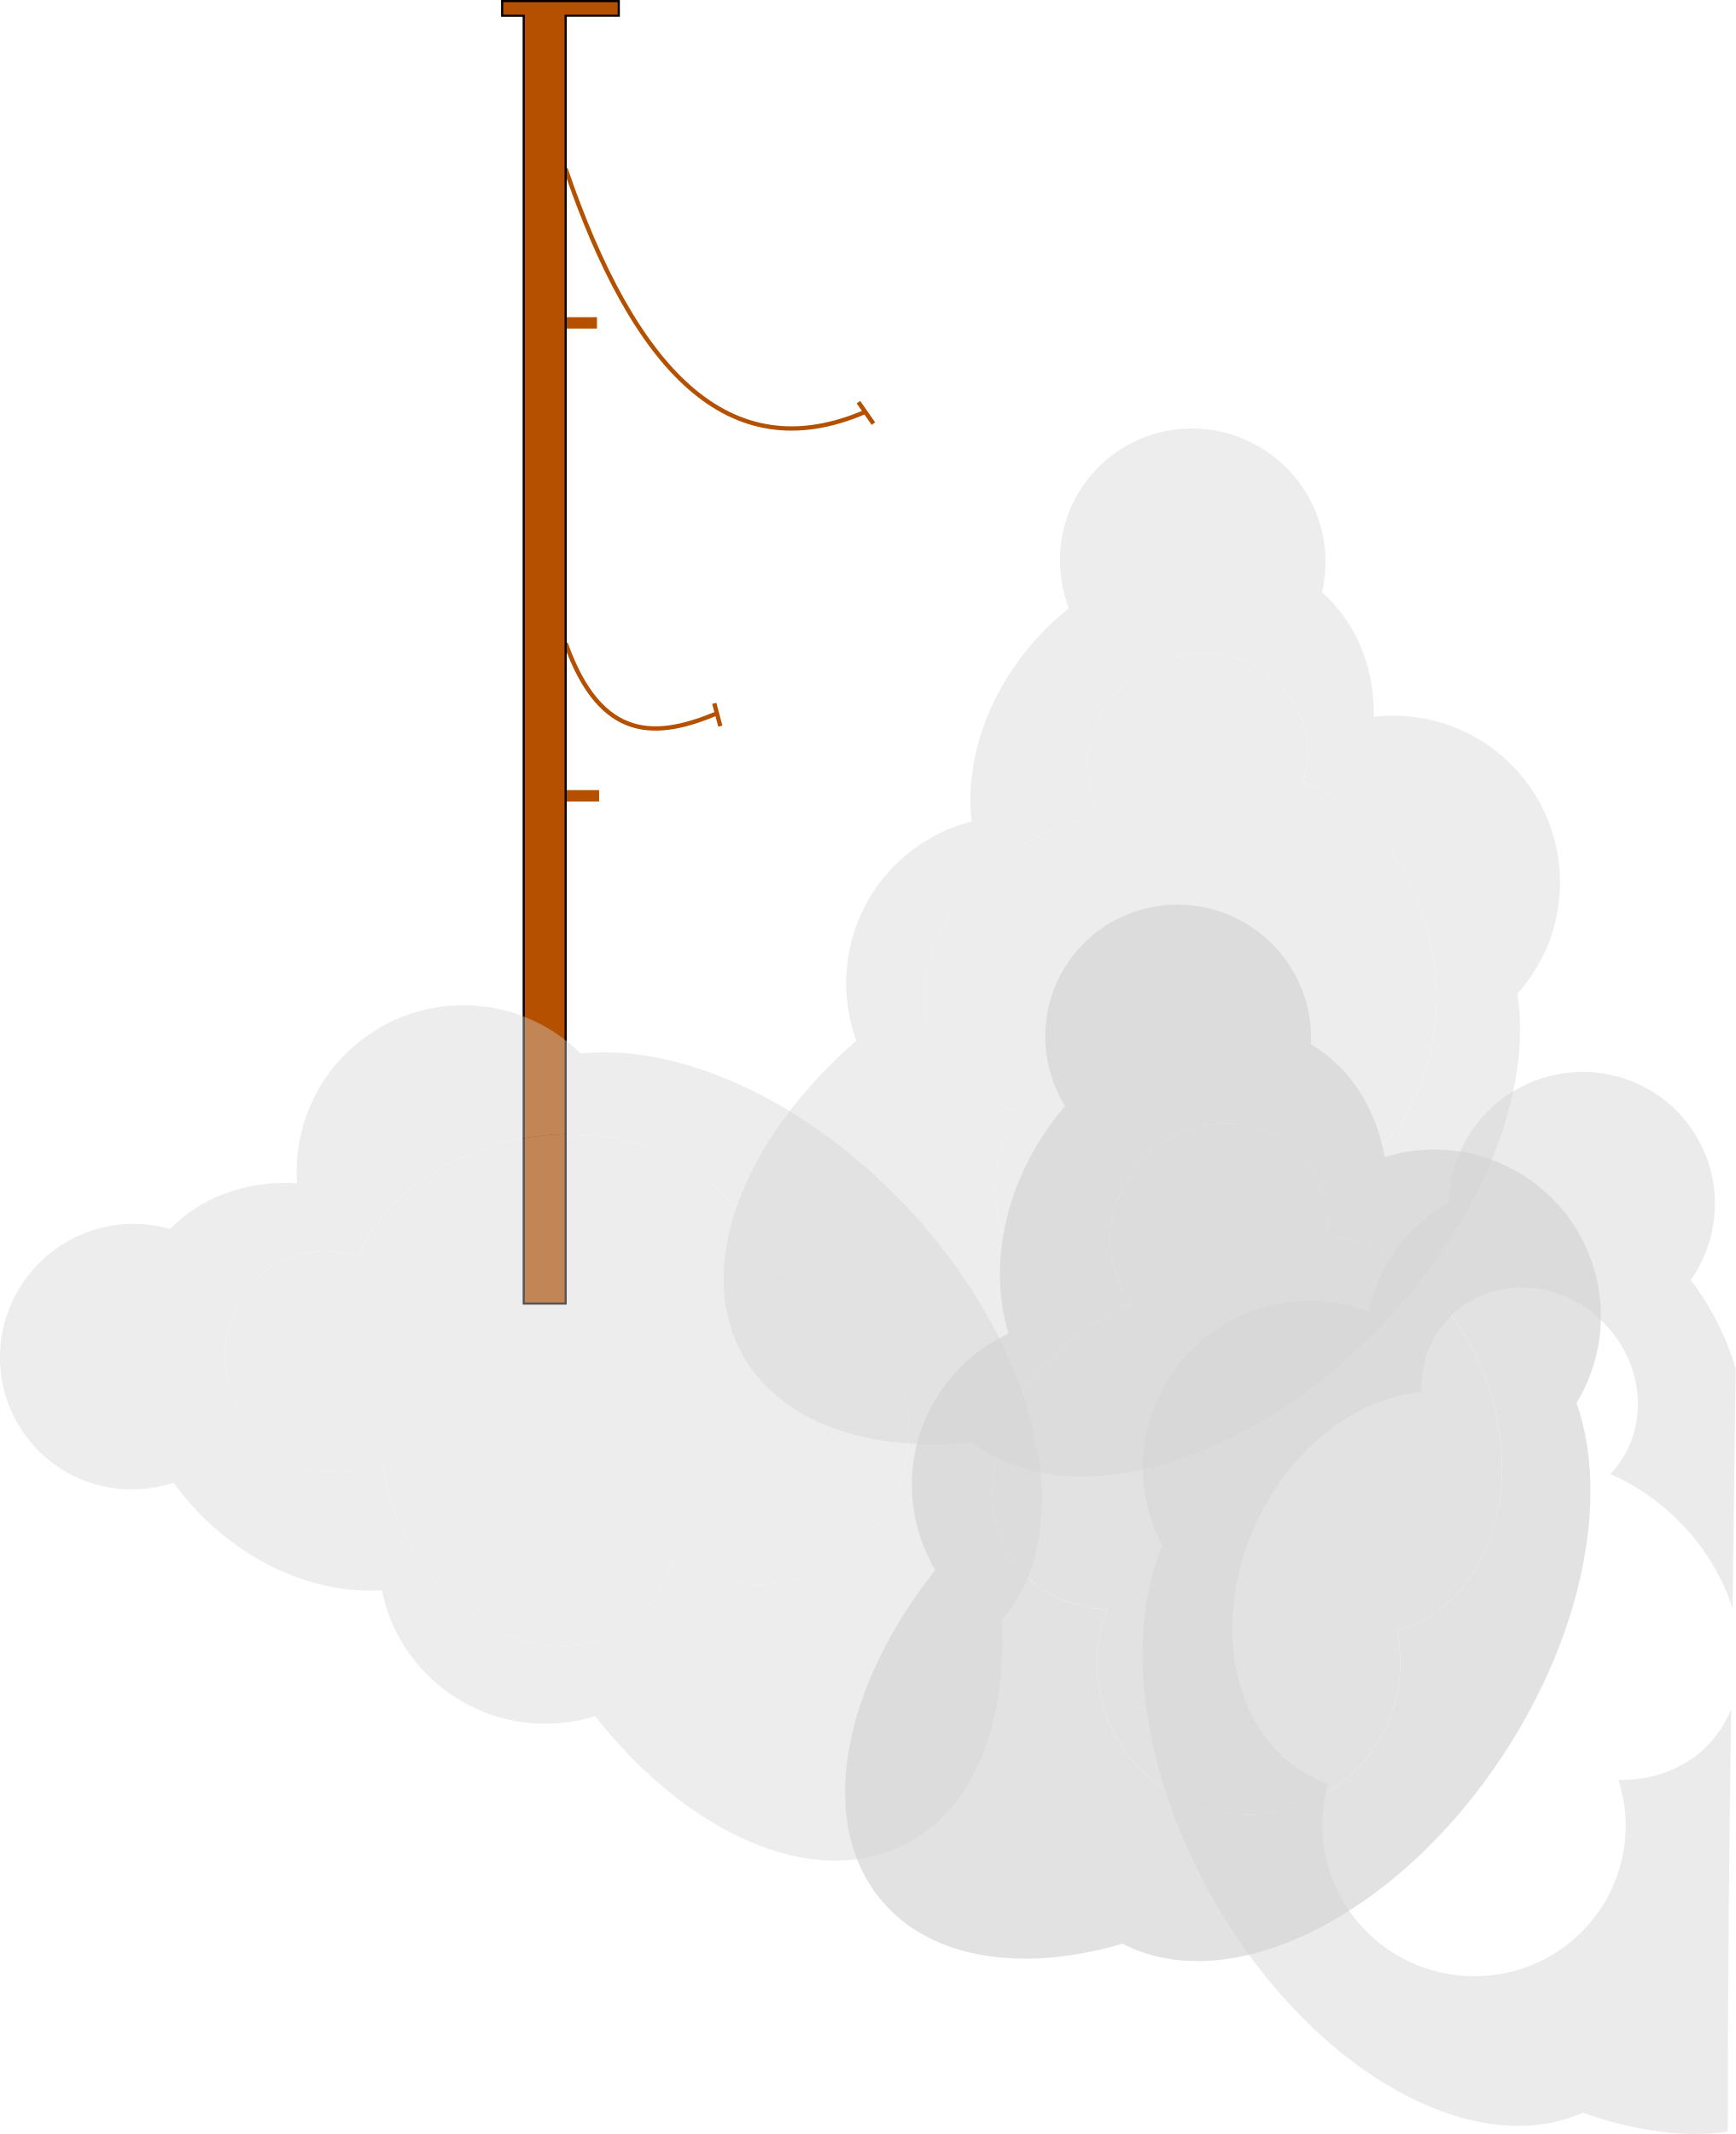
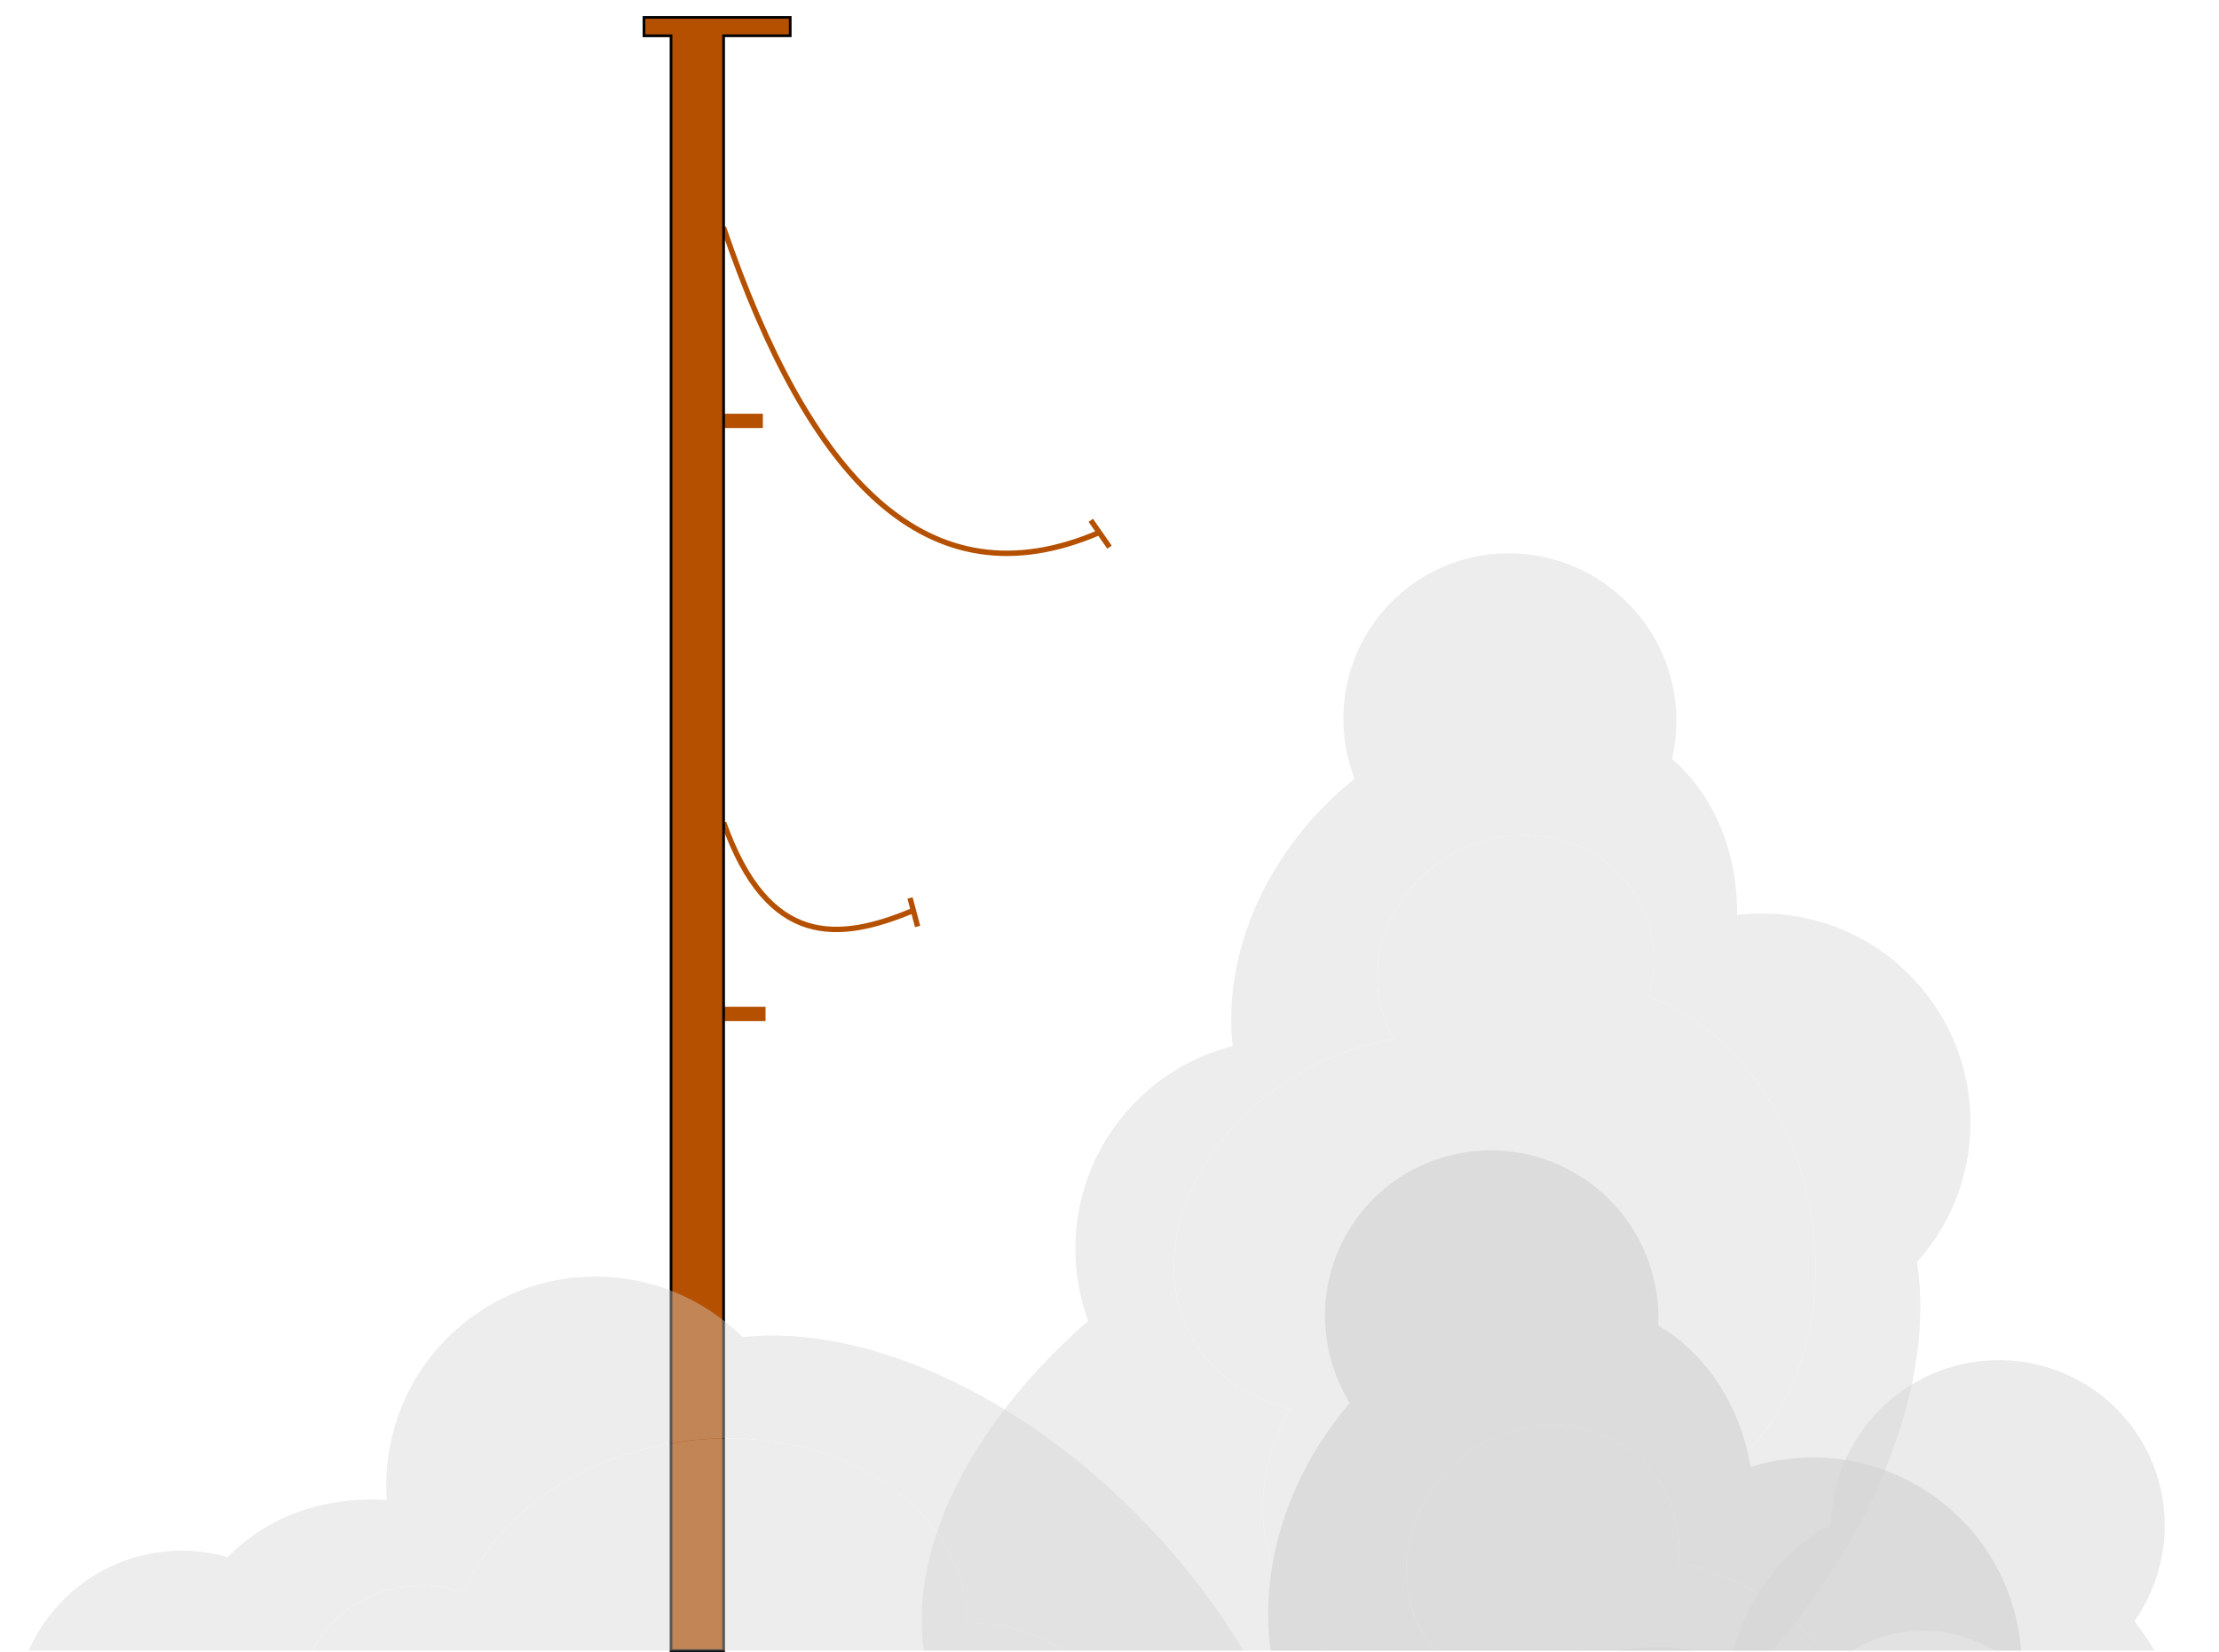
- <svg xmlns="http://www.w3.org/2000/svg" viewBox="0 0 404.76 497.62">
+ <svg xmlns="http://www.w3.org/2000/svg" viewBox="0 0 412.7 307.2">
  <defs>
-     <style>.d,.e{fill:#d3d3d3;}.f,.g{fill:#b45000;}.f,.h{stroke:#b45000;}.i{opacity:.41;}.j{opacity:.66;}.g{stroke:#000;stroke-width:.5px;}.h{fill:none;}.e{opacity:.46;}</style>
+     <style>.e,.f{fill:none;}.g,.h{fill:#d3d3d3;}.i,.j{fill:#b45000;}.i,.f{stroke:#b45000;}.k{opacity:.41;}.l{opacity:.66;}.m{clip-path:url(#d);}.j{stroke:#000;stroke-width:.5px;}.h{opacity:.46;}</style>
+     <clipPath id="d">
+       <rect class="e" width="412.7" height="306.95" />
+     </clipPath>
  </defs>
  <g id="a" />
  <g id="b">
    <g id="c">
      <g>
-         <path class="h" d="M131.88,39.3c15.91,46.61,37.88,70.57,69.98,56.71" />
-         <path class="h" d="M131.92,150c8.28,23.3,21.41,22.19,35.49,16.25" />
-         <line class="h" x1="200.2" y1="93.78" x2="203.69" y2="98.78" />
-         <line class="f" x1="166.58" y1="164.01" x2="167.99" y2="169.32" />
-         <rect class="f" x="126.45" y="74.46" width="12.27" height="1.66" />
-         <rect class="f" x="126.95" y="184.74" width="12.27" height="1.66" />
-         <path class="g" d="M122.14,282.89c0-68.25,0-278.74,0-278.74,0,0,0-.24,0-.47h-5.03V.25h27.2V3.67h-12.39V303.97h-9.78s0-7.88,0-21.08Z" />
+         <path class="f" d="M134.55,42.28c15.91,46.61,37.88,70.57,69.98,56.71" />
+         <path class="f" d="M134.59,152.97c8.28,23.3,21.41,22.19,35.49,16.25" />
+         <line class="f" x1="202.87" y1="96.76" x2="206.35" y2="101.75" />
+         <line class="i" x1="169.25" y1="166.99" x2="170.66" y2="172.29" />
+         <rect class="i" x="129.11" y="77.44" width="12.27" height="1.66" />
+         <rect class="i" x="129.61" y="187.72" width="12.27" height="1.66" />
+         <path class="j" d="M124.8,285.87c0-68.25,0-278.74,0-278.74,0,0,0-.24,0-.47h-5.03V3.23h27.2v3.42h-12.39V306.95h-9.78s0-7.88,0-21.08Z" />
      </g>
-       <g class="i">
-         <path class="d" d="M351.82,177.66c-8.72-8.34-20.31-11.82-31.42-10.5,.12-10.79-3.52-20.88-11.12-28.14-.32-.31-.64-.6-.97-.88,2.42-10.34-.56-21.68-8.82-29.57-12.41-11.86-32.01-11.48-43.79,.84-8.5,8.89-10.6,21.59-6.44,32.42-2.18,1.74-4.28,3.66-6.28,5.75-12.41,12.98-18.02,29.5-16.38,43.98-6.83,1.74-13.27,5.35-18.5,10.82-10.58,11.08-13.32,26.79-8.38,40.28-26.44,23.01-38.12,52.76-26.44,73.44,8.93,15.79,29.41,22.63,53.44,20.2,22.19,17.36,64.05,5.69,95.6-27.33,23.67-24.78,35.08-54.77,31.55-77.25,14-15.55,13.16-39.52-2.07-54.06Zm-26.4,85.72c-4.93,6.44-11.57,10.93-19.38,12.43-1.04,.21-2.08,.34-3.12,.43,.05,.61,.05,1.24,.04,1.86-.35,19.42-16.48,34.87-36.02,34.51-19.54-.35-35.09-16.38-34.73-35.8,.06-3.05,.5-5.99,1.28-8.8,.89-3.21,2.24-6.23,3.96-8.98-3.18-.75-6.15-1.92-8.82-3.5-3.76-2.23-6.92-5.24-9.21-9.02-2.88-4.76-4.05-10.17-3.71-15.73,.57-9.53,5.62-19.49,14.12-27.33,2.53-2.34,5.36-4.48,8.48-6.36,3.29-1.99,6.68-3.57,10.11-4.76,2.7-.94,5.42-1.64,8.11-2.08-6.04-10.53-2.75-24.14,7.34-32.01,.86-.66,1.77-1.3,2.73-1.87,9.41-5.71,20.74-5.2,28.69,.43,2.5,1.76,4.65,4.04,6.31,6.78,1.7,2.83,2.73,5.87,3.12,8.99,.42,3.25,.13,6.58-.8,9.78,4.01,1.41,7.84,3.6,11.38,6.44,3.99,3.22,7.57,7.28,10.57,12,3.74,5.92,6.56,12.87,8.03,20.53,1.49,7.73,1.44,15.32,.11,22.27-1.43,7.56-4.4,14.38-8.59,19.8Z" />
-         <path class="d" d="M334,243.58c-1.43,7.56-4.4,14.38-8.59,19.8-4.93,6.44-11.57,10.93-19.38,12.43-1.04,.21-2.08,.34-3.12,.43,.05,.61,.05,1.24,.04,1.86-.35,19.42-16.48,34.87-36.02,34.51-19.54-.35-35.09-16.38-34.73-35.8,.06-3.05,.5-5.99,1.28-8.8,.89-3.21,2.24-6.23,3.96-8.98-3.18-.75-6.15-1.92-8.82-3.5-3.76-2.23-6.92-5.24-9.21-9.02-2.88-4.76-4.05-10.17-3.71-15.73,.57-9.53,5.62-19.49,14.12-27.33,2.53-2.34,5.36-4.48,8.48-6.36,3.29-1.99,6.68-3.57,10.11-4.76,2.7-.94,5.42-1.64,8.11-2.08-6.04-10.53-2.75-24.14,7.34-32.01,.86-.66,1.77-1.3,2.73-1.87,9.41-5.71,20.74-5.2,28.69,.43,2.5,1.76,4.65,4.04,6.31,6.78,1.7,2.83,2.73,5.87,3.12,8.99,.42,3.25,.13,6.58-.8,9.78,4.01,1.41,7.84,3.6,11.38,6.44,3.99,3.22,7.57,7.28,10.57,12,3.74,5.92,6.56,12.87,8.03,20.53,1.49,7.73,1.44,15.32,.11,22.27Z" />
-       </g>
-       <path class="e" d="M403.72,398.58c-1.31,3.24-3.22,6.19-5.75,8.71-3.13,3.12-6.94,5.27-11.12,6.52-2.97,.89-6.14,1.31-9.41,1.26,1.01,3.09,1.58,6.35,1.68,9.67,.08,2.91-.2,5.88-.88,8.85-4.35,18.93-23.31,30.72-42.36,26.34-19.04-4.38-30.96-23.27-26.61-42.2,.14-.61,.29-1.21,.49-1.8-.99-.33-1.97-.72-2.92-1.17-7.21-3.35-12.57-9.31-15.8-16.75-2.75-6.27-3.99-13.6-3.55-21.28,.39-7.07,2.17-14.44,5.49-21.58,3.28-7.08,7.69-13.14,12.75-17.98,4.05-3.86,8.51-6.93,13.16-9.09,4.12-1.9,8.36-3.1,12.6-3.49-.13-3.32,.4-6.62,1.59-9.68,1.13-2.93,2.87-5.64,5.2-7.97,2.28-2.26,4.92-3.94,7.76-5.05,9.08-3.54,20.19-1.3,27.94,6.52,.79,.79,1.52,1.63,2.19,2.48,7.89,10.07,7.8,24.07-.61,32.83,2.51,1.08,4.97,2.41,7.37,3.98,3.04,1.98,5.94,4.33,8.66,7.06,2.57,2.58,4.8,5.34,6.69,8.22,2.57,3.9,4.49,8,5.77,12.12,.11-7.61,.21-15.21,.32-22.82-.03-.02-.06-.04-.09-.05,.03-.09,.06-.19,.09-.28,.15-10.95,.29-21.89,.41-32.82-1.35-4.57-3.25-9.13-5.76-13.54-1.43-2.51-3.01-4.88-4.7-7.1,6.65-9.5,7.69-22.33,1.59-33.02-8.45-14.8-27.38-19.91-42.29-11.4-9.92,5.66-15.56,15.94-15.71,26.56-.39,.19-.77,.4-1.15,.62-9.13,5.2-15.1,14.12-17.59,24.62-10.46-3.97-22.54-3.4-33.02,2.59-18.3,10.43-24.9,33.49-15.08,51.96-8.85,20.96-5.04,52.82,11.94,82.59,22.64,39.67,60.43,61.11,86.16,49.63,11.98,4.31,23.62,5.87,33.79,4.46-.04-32.78,.32-65.65,.77-98.53Z" />
-       <g class="j">
-         <path class="d" d="M355.74,274.39c-10.1-6.61-22.13-7.9-32.81-4.57-1.85-10.63-7.29-19.89-16.08-25.63-.37-.24-.74-.47-1.11-.69,.49-10.61-4.52-21.21-14.08-27.46-14.37-9.38-33.57-5.42-42.89,8.84-6.73,10.3-6.46,23.17-.39,33.05-1.82,2.11-3.54,4.38-5.12,6.8-9.82,15.03-12.32,32.3-8.06,46.24-6.39,2.96-12.07,7.69-16.21,14.02-8.38,12.83-8.19,28.78-.87,41.13-21.78,27.46-27.82,58.84-12.55,77.04,11.67,13.89,33.06,16.87,56.24,10.08,25,13.01,64.01-6.13,88.98-44.37,18.74-28.69,24.46-60.27,16.88-81.72,10.91-17.85,5.71-41.26-11.93-52.77Zm-10.27,89.1c-3.67,7.23-9.38,12.86-16.78,15.77-.98,.39-1.98,.72-2.99,.99,.16,.59,.27,1.21,.38,1.82,3.2,19.15-9.82,37.3-29.09,40.52-19.27,3.23-37.49-9.68-40.7-28.84-.5-3.01-.6-5.99-.35-8.88,.29-3.31,1.06-6.53,2.25-9.55-3.26-.15-6.4-.76-9.31-1.83-4.1-1.5-7.77-3.88-10.71-7.18-3.7-4.15-5.84-9.25-6.52-14.79-1.18-9.47,1.95-20.19,8.88-29.45,2.06-2.76,4.45-5.38,7.17-7.81,2.87-2.56,5.91-4.73,9.06-6.53,2.49-1.42,5.03-2.6,7.59-3.53-7.87-9.25-7.12-23.23,1.36-32.81,.72-.81,1.51-1.6,2.34-2.34,8.2-7.34,19.44-8.91,28.28-4.83,2.78,1.28,5.31,3.12,7.45,5.51,2.19,2.47,3.76,5.27,4.71,8.27,1,3.12,1.34,6.45,1.01,9.76,4.2,.65,8.37,2.1,12.36,4.24,4.51,2.43,8.78,5.77,12.59,9.86,4.76,5.14,8.8,11.45,11.65,18.71,2.88,7.33,4.22,14.79,4.18,21.87-.02,7.7-1.7,14.94-4.82,21.03Z" />
-         <path class="d" d="M350.29,342.46c-.02,7.7-1.7,14.94-4.82,21.03-3.67,7.23-9.38,12.86-16.78,15.77-.98,.39-1.98,.72-2.99,.99,.16,.59,.27,1.21,.38,1.82,3.2,19.15-9.82,37.3-29.09,40.52-19.27,3.23-37.49-9.68-40.7-28.84-.5-3.01-.6-5.99-.35-8.88,.29-3.31,1.06-6.53,2.25-9.55-3.26-.15-6.4-.76-9.31-1.83-4.1-1.5-7.77-3.88-10.71-7.18-3.7-4.15-5.84-9.25-6.52-14.79-1.18-9.47,1.95-20.19,8.88-29.45,2.06-2.76,4.45-5.38,7.17-7.81,2.87-2.56,5.91-4.73,9.06-6.53,2.49-1.42,5.03-2.6,7.59-3.53-7.87-9.25-7.12-23.23,1.36-32.81,.72-.81,1.51-1.6,2.34-2.34,8.2-7.34,19.44-8.91,28.28-4.83,2.78,1.28,5.31,3.12,7.45,5.51,2.19,2.47,3.76,5.27,4.71,8.27,1,3.12,1.34,6.45,1.01,9.76,4.2,.65,8.37,2.1,12.36,4.24,4.51,2.43,8.78,5.77,12.59,9.86,4.76,5.14,8.8,11.45,11.65,18.71,2.88,7.33,4.22,14.79,4.18,21.87Z" />
-       </g>
-       <g class="i">
-         <path class="d" d="M81.3,245.07c-8.76,8.3-12.8,19.71-12.03,30.87-10.77-.65-21.03,2.5-28.65,9.73-.32,.3-.63,.61-.93,.92-10.21-2.93-21.68-.5-29.97,7.36-12.45,11.81-13.03,31.4-1.3,43.78,8.47,8.93,21.05,11.64,32.07,8.02,1.63,2.26,3.44,4.46,5.44,6.55,12.36,13.03,28.58,19.45,43.13,18.52,1.4,6.9,4.69,13.52,9.9,19.01,10.55,11.11,26.11,14.62,39.82,10.35,21.69,27.54,50.82,40.66,72.06,30.01,16.21-8.15,24.05-28.27,22.8-52.39,18.43-21.32,8.82-63.69-22.61-96.83-23.58-24.86-52.99-37.72-75.61-35.3-14.85-14.74-38.82-15.09-54.1-.59Zm84.32,30.57c6.19,5.24,10.34,12.1,11.47,19.97,.16,1.05,.24,2.09,.27,3.14,.61-.02,1.24,.01,1.86,.05,19.38,1.31,34.02,18.17,32.71,37.67-1.31,19.5-18.08,34.24-37.46,32.94-3.04-.21-5.96-.79-8.72-1.71-3.16-1.05-6.11-2.54-8.77-4.4-.9,3.14-2.22,6.05-3.93,8.64-2.41,3.64-5.57,6.66-9.46,8.76-4.89,2.64-10.35,3.55-15.9,2.93-9.49-1.04-19.19-6.56-26.61-15.44-2.21-2.64-4.21-5.57-5.94-8.78-1.83-3.38-3.24-6.85-4.26-10.33-.81-2.75-1.37-5.49-1.68-8.2-10.82,5.52-24.24,1.57-31.61-8.9-.62-.89-1.21-1.84-1.74-2.82-5.25-9.68-4.18-20.97,1.83-28.63,1.88-2.41,4.26-4.45,7.08-5.97,2.91-1.56,6-2.44,9.13-2.68,3.27-.26,6.58,.19,9.72,1.27,1.6-3.94,3.98-7.66,6.99-11.05,3.41-3.83,7.64-7.21,12.51-9.97,6.1-3.45,13.18-5.92,20.9-7.01,7.8-1.11,15.37-.69,22.25,.98,7.48,1.8,14.14,5.1,19.35,9.55Z" />
-         <path class="d" d="M146.27,266.1c7.48,1.8,14.14,5.1,19.35,9.55,6.19,5.24,10.34,12.1,11.47,19.97,.16,1.05,.24,2.09,.27,3.14,.61-.02,1.24,.01,1.86,.05,19.38,1.31,34.02,18.17,32.71,37.67-1.31,19.5-18.08,34.24-37.46,32.94-3.04-.21-5.96-.79-8.72-1.71-3.16-1.05-6.11-2.54-8.77-4.4-.9,3.14-2.22,6.05-3.93,8.64-2.41,3.64-5.57,6.66-9.46,8.76-4.89,2.64-10.35,3.55-15.9,2.93-9.49-1.04-19.19-6.56-26.61-15.44-2.21-2.64-4.21-5.57-5.94-8.78-1.83-3.38-3.24-6.85-4.26-10.33-.81-2.75-1.37-5.49-1.68-8.2-10.82,5.52-24.24,1.57-31.61-8.9-.62-.89-1.21-1.84-1.74-2.82-5.25-9.68-4.18-20.97,1.83-28.63,1.88-2.41,4.26-4.45,7.08-5.97,2.91-1.56,6-2.44,9.13-2.68,3.27-.26,6.58,.19,9.72,1.27,1.6-3.94,3.98-7.66,6.99-11.05,3.41-3.83,7.64-7.21,12.51-9.97,6.1-3.45,13.18-5.92,20.9-7.01,7.8-1.11,15.37-.69,22.25,.98Z" />
+       <g class="m">
+         <g class="k">
+           <path class="g" d="M354.48,180.64c-8.72-8.34-20.31-11.82-31.42-10.5,.12-10.79-3.52-20.88-11.12-28.14-.32-.31-.64-.6-.97-.88,2.42-10.34-.56-21.68-8.82-29.57-12.41-11.86-32.01-11.48-43.79,.84-8.5,8.89-10.6,21.59-6.44,32.42-2.18,1.74-4.28,3.66-6.28,5.75-12.41,12.98-18.02,29.5-16.38,43.98-6.83,1.74-13.27,5.35-18.5,10.82-10.58,11.08-13.32,26.79-8.38,40.28-26.44,23.01-38.12,52.76-26.44,73.44,8.93,15.79,29.41,22.63,53.44,20.2,22.19,17.36,64.05,5.69,95.6-27.33,23.67-24.78,35.08-54.77,31.55-77.25,14-15.55,13.16-39.52-2.07-54.06Zm-26.4,85.72c-4.93,6.44-11.57,10.93-19.38,12.43-1.04,.21-2.08,.34-3.12,.43,.05,.61,.05,1.24,.04,1.86-.35,19.42-16.48,34.87-36.02,34.51-19.54-.35-35.09-16.38-34.73-35.8,.06-3.05,.5-5.99,1.28-8.8,.89-3.21,2.24-6.23,3.96-8.98-3.18-.75-6.15-1.92-8.82-3.5-3.76-2.23-6.92-5.24-9.21-9.02-2.88-4.76-4.05-10.17-3.71-15.73,.57-9.53,5.62-19.49,14.12-27.33,2.53-2.34,5.36-4.48,8.48-6.36,3.29-1.99,6.68-3.57,10.11-4.76,2.7-.94,5.42-1.64,8.11-2.08-6.04-10.53-2.75-24.14,7.34-32.01,.86-.66,1.77-1.3,2.73-1.87,9.41-5.71,20.74-5.2,28.69,.43,2.5,1.76,4.65,4.04,6.31,6.78,1.7,2.83,2.73,5.87,3.12,8.99,.42,3.25,.13,6.58-.8,9.78,4.01,1.41,7.84,3.6,11.38,6.44,3.99,3.22,7.57,7.28,10.57,12,3.74,5.92,6.56,12.87,8.03,20.53,1.49,7.73,1.44,15.32,.11,22.27-1.43,7.56-4.4,14.38-8.59,19.8Z" />
+           <path class="g" d="M336.67,246.56c-1.43,7.56-4.4,14.38-8.59,19.8-4.93,6.44-11.57,10.93-19.38,12.43-1.04,.21-2.08,.34-3.12,.43,.05,.61,.05,1.24,.04,1.86-.35,19.42-16.48,34.87-36.02,34.51-19.54-.35-35.09-16.38-34.73-35.8,.06-3.05,.5-5.99,1.28-8.8,.89-3.21,2.24-6.23,3.96-8.98-3.18-.75-6.15-1.92-8.82-3.5-3.76-2.23-6.92-5.24-9.21-9.02-2.88-4.76-4.05-10.17-3.71-15.73,.57-9.53,5.62-19.49,14.12-27.33,2.53-2.34,5.36-4.48,8.48-6.36,3.29-1.99,6.68-3.57,10.11-4.76,2.7-.94,5.42-1.64,8.11-2.08-6.04-10.53-2.75-24.14,7.34-32.01,.86-.66,1.77-1.3,2.73-1.87,9.41-5.71,20.74-5.2,28.69,.43,2.5,1.76,4.65,4.04,6.31,6.78,1.7,2.83,2.73,5.87,3.12,8.99,.42,3.25,.13,6.58-.8,9.78,4.01,1.41,7.84,3.6,11.38,6.44,3.99,3.22,7.57,7.28,10.57,12,3.74,5.92,6.56,12.87,8.03,20.53,1.49,7.73,1.44,15.32,.11,22.27Z" />
+         </g>
+         <path class="h" d="M406.38,401.56c-1.31,3.24-3.22,6.19-5.75,8.71-3.13,3.12-6.94,5.27-11.12,6.52-2.97,.89-6.14,1.31-9.41,1.26,1.01,3.09,1.58,6.35,1.68,9.67,.08,2.91-.2,5.88-.88,8.85-4.35,18.93-23.31,30.72-42.36,26.34-19.04-4.38-30.96-23.27-26.61-42.2,.14-.61,.29-1.21,.49-1.8-.99-.33-1.97-.72-2.92-1.17-7.21-3.35-12.57-9.31-15.8-16.75-2.75-6.27-3.99-13.6-3.55-21.28,.39-7.07,2.17-14.44,5.49-21.58,3.28-7.08,7.69-13.14,12.75-17.98,4.05-3.86,8.51-6.93,13.16-9.09,4.12-1.9,8.36-3.1,12.6-3.49-.13-3.32,.4-6.62,1.59-9.68,1.13-2.93,2.87-5.64,5.2-7.97,2.28-2.26,4.92-3.94,7.76-5.05,9.08-3.54,20.19-1.3,27.94,6.52,.79,.79,1.52,1.63,2.19,2.48,7.89,10.07,7.8,24.07-.61,32.83,2.51,1.08,4.97,2.41,7.37,3.98,3.04,1.98,5.94,4.33,8.66,7.06,2.57,2.58,4.8,5.34,6.69,8.22,2.57,3.9,4.49,8,5.77,12.12,.11-7.61,.21-15.21,.32-22.82-.03-.02-.06-.04-.09-.05,.03-.09,.06-.19,.09-.28,.15-10.95,.29-21.89,.41-32.82-1.35-4.57-3.25-9.13-5.76-13.54-1.43-2.51-3.01-4.88-4.7-7.1,6.65-9.5,7.69-22.33,1.59-33.02-8.45-14.8-27.38-19.91-42.29-11.4-9.92,5.66-15.56,15.94-15.71,26.56-.39,.19-.77,.4-1.15,.62-9.13,5.2-15.1,14.12-17.59,24.62-10.46-3.97-22.54-3.4-33.02,2.59-18.3,10.43-24.9,33.49-15.08,51.96-8.85,20.96-5.04,52.82,11.94,82.59,22.64,39.67,60.43,61.11,86.16,49.63,11.98,4.31,23.62,5.87,33.79,4.46-.04-32.78,.32-65.65,.77-98.53Z" />
+         <g class="l">
+           <path class="g" d="M358.4,277.37c-10.1-6.61-22.13-7.9-32.81-4.57-1.85-10.63-7.29-19.89-16.08-25.63-.37-.24-.74-.47-1.11-.69,.49-10.61-4.52-21.21-14.08-27.46-14.37-9.38-33.57-5.42-42.89,8.84-6.73,10.3-6.46,23.17-.39,33.05-1.82,2.11-3.54,4.38-5.12,6.8-9.82,15.03-12.32,32.3-8.06,46.24-6.39,2.96-12.07,7.69-16.21,14.02-8.38,12.83-8.19,28.78-.87,41.13-21.78,27.46-27.82,58.84-12.55,77.04,11.67,13.89,33.06,16.87,56.24,10.08,25,13.01,64.01-6.13,88.98-44.37,18.74-28.69,24.46-60.27,16.88-81.72,10.91-17.85,5.71-41.26-11.93-52.77Zm-10.27,89.1c-3.67,7.23-9.38,12.86-16.78,15.77-.98,.39-1.98,.72-2.99,.99,.16,.59,.27,1.21,.38,1.82,3.2,19.15-9.82,37.3-29.09,40.52-19.27,3.23-37.49-9.68-40.7-28.84-.5-3.01-.6-5.99-.35-8.88,.29-3.31,1.06-6.53,2.25-9.55-3.26-.15-6.4-.76-9.31-1.83-4.1-1.5-7.77-3.88-10.71-7.18-3.7-4.15-5.84-9.25-6.52-14.79-1.18-9.47,1.95-20.19,8.88-29.45,2.06-2.76,4.45-5.38,7.17-7.81,2.87-2.56,5.91-4.73,9.06-6.53,2.49-1.42,5.03-2.6,7.59-3.53-7.87-9.25-7.12-23.23,1.36-32.81,.72-.81,1.51-1.6,2.34-2.34,8.2-7.34,19.44-8.91,28.28-4.83,2.78,1.28,5.31,3.12,7.45,5.51,2.19,2.47,3.76,5.27,4.71,8.27,1,3.12,1.34,6.45,1.01,9.76,4.2,.65,8.37,2.1,12.36,4.24,4.51,2.43,8.78,5.77,12.59,9.86,4.76,5.14,8.8,11.45,11.65,18.71,2.88,7.33,4.22,14.79,4.18,21.87-.02,7.7-1.7,14.94-4.82,21.03Z" />
+           <path class="g" d="M352.95,345.43c-.02,7.7-1.7,14.94-4.82,21.03-3.67,7.23-9.38,12.86-16.78,15.77-.98,.39-1.98,.72-2.99,.99,.16,.59,.27,1.21,.38,1.82,3.2,19.15-9.82,37.3-29.09,40.52-19.27,3.23-37.49-9.68-40.7-28.84-.5-3.01-.6-5.99-.35-8.88,.29-3.31,1.06-6.53,2.25-9.55-3.26-.15-6.4-.76-9.31-1.83-4.1-1.5-7.77-3.88-10.71-7.18-3.7-4.15-5.84-9.25-6.52-14.79-1.18-9.47,1.95-20.19,8.88-29.45,2.06-2.76,4.45-5.38,7.17-7.81,2.87-2.56,5.91-4.73,9.06-6.53,2.49-1.42,5.03-2.6,7.59-3.53-7.87-9.25-7.12-23.23,1.36-32.81,.72-.81,1.51-1.6,2.34-2.34,8.2-7.34,19.44-8.91,28.28-4.83,2.78,1.28,5.31,3.12,7.45,5.51,2.19,2.47,3.76,5.27,4.71,8.27,1,3.12,1.34,6.45,1.01,9.76,4.2,.65,8.37,2.1,12.36,4.24,4.51,2.43,8.78,5.77,12.59,9.86,4.76,5.14,8.8,11.45,11.65,18.71,2.88,7.33,4.22,14.79,4.18,21.87Z" />
+         </g>
+         <g class="k">
+           <path class="g" d="M83.97,248.05c-8.76,8.3-12.8,19.71-12.03,30.87-10.77-.65-21.03,2.5-28.65,9.73-.32,.3-.63,.61-.93,.92-10.21-2.93-21.68-.5-29.97,7.36-12.45,11.81-13.03,31.4-1.3,43.78,8.47,8.93,21.05,11.64,32.07,8.02,1.63,2.26,3.44,4.46,5.44,6.55,12.36,13.03,28.58,19.45,43.13,18.52,1.4,6.9,4.69,13.52,9.9,19.01,10.55,11.11,26.11,14.62,39.82,10.35,21.69,27.54,50.82,40.66,72.06,30.01,16.21-8.15,24.05-28.27,22.8-52.39,18.43-21.32,8.82-63.69-22.61-96.83-23.58-24.86-52.99-37.72-75.61-35.3-14.85-14.74-38.82-15.09-54.1-.59Zm84.32,30.57c6.19,5.24,10.34,12.1,11.47,19.97,.16,1.05,.24,2.09,.27,3.14,.61-.02,1.24,.01,1.86,.05,19.38,1.31,34.02,18.17,32.71,37.67-1.31,19.5-18.08,34.24-37.46,32.94-3.04-.21-5.96-.79-8.72-1.71-3.16-1.05-6.11-2.54-8.77-4.4-.9,3.14-2.22,6.05-3.93,8.64-2.41,3.64-5.57,6.66-9.46,8.76-4.89,2.64-10.35,3.55-15.9,2.93-9.49-1.04-19.19-6.56-26.61-15.44-2.21-2.64-4.21-5.57-5.94-8.78-1.83-3.38-3.24-6.85-4.26-10.33-.81-2.75-1.37-5.49-1.68-8.2-10.82,5.52-24.24,1.57-31.61-8.9-.62-.89-1.21-1.84-1.74-2.82-5.25-9.68-4.18-20.97,1.83-28.63,1.88-2.41,4.26-4.45,7.08-5.97,2.91-1.56,6-2.44,9.13-2.68,3.27-.26,6.58,.19,9.72,1.27,1.6-3.94,3.98-7.66,6.99-11.05,3.41-3.83,7.64-7.21,12.51-9.97,6.1-3.45,13.18-5.92,20.9-7.01,7.8-1.11,15.37-.69,22.25,.98,7.48,1.8,14.14,5.1,19.35,9.55Z" />
+           <path class="g" d="M148.94,269.08c7.48,1.8,14.14,5.1,19.35,9.55,6.19,5.24,10.34,12.1,11.47,19.97,.16,1.05,.24,2.09,.27,3.14,.61-.02,1.24,.01,1.86,.05,19.38,1.31,34.02,18.17,32.71,37.67-1.31,19.5-18.08,34.24-37.46,32.94-3.04-.21-5.96-.79-8.72-1.71-3.16-1.05-6.11-2.54-8.77-4.4-.9,3.14-2.22,6.05-3.93,8.64-2.41,3.64-5.57,6.66-9.46,8.76-4.89,2.64-10.35,3.55-15.9,2.93-9.49-1.04-19.19-6.56-26.61-15.44-2.21-2.64-4.21-5.57-5.94-8.78-1.83-3.38-3.24-6.85-4.26-10.33-.81-2.75-1.37-5.49-1.68-8.2-10.82,5.52-24.24,1.57-31.61-8.9-.62-.89-1.21-1.84-1.74-2.82-5.25-9.68-4.18-20.97,1.83-28.63,1.88-2.41,4.26-4.45,7.08-5.97,2.91-1.56,6-2.44,9.13-2.68,3.27-.26,6.58,.19,9.72,1.27,1.6-3.94,3.98-7.66,6.99-11.05,3.41-3.83,7.64-7.21,12.51-9.97,6.1-3.45,13.18-5.92,20.9-7.01,7.8-1.11,15.37-.69,22.25,.98Z" />
+         </g>
      </g>
    </g>
  </g>
</svg>
